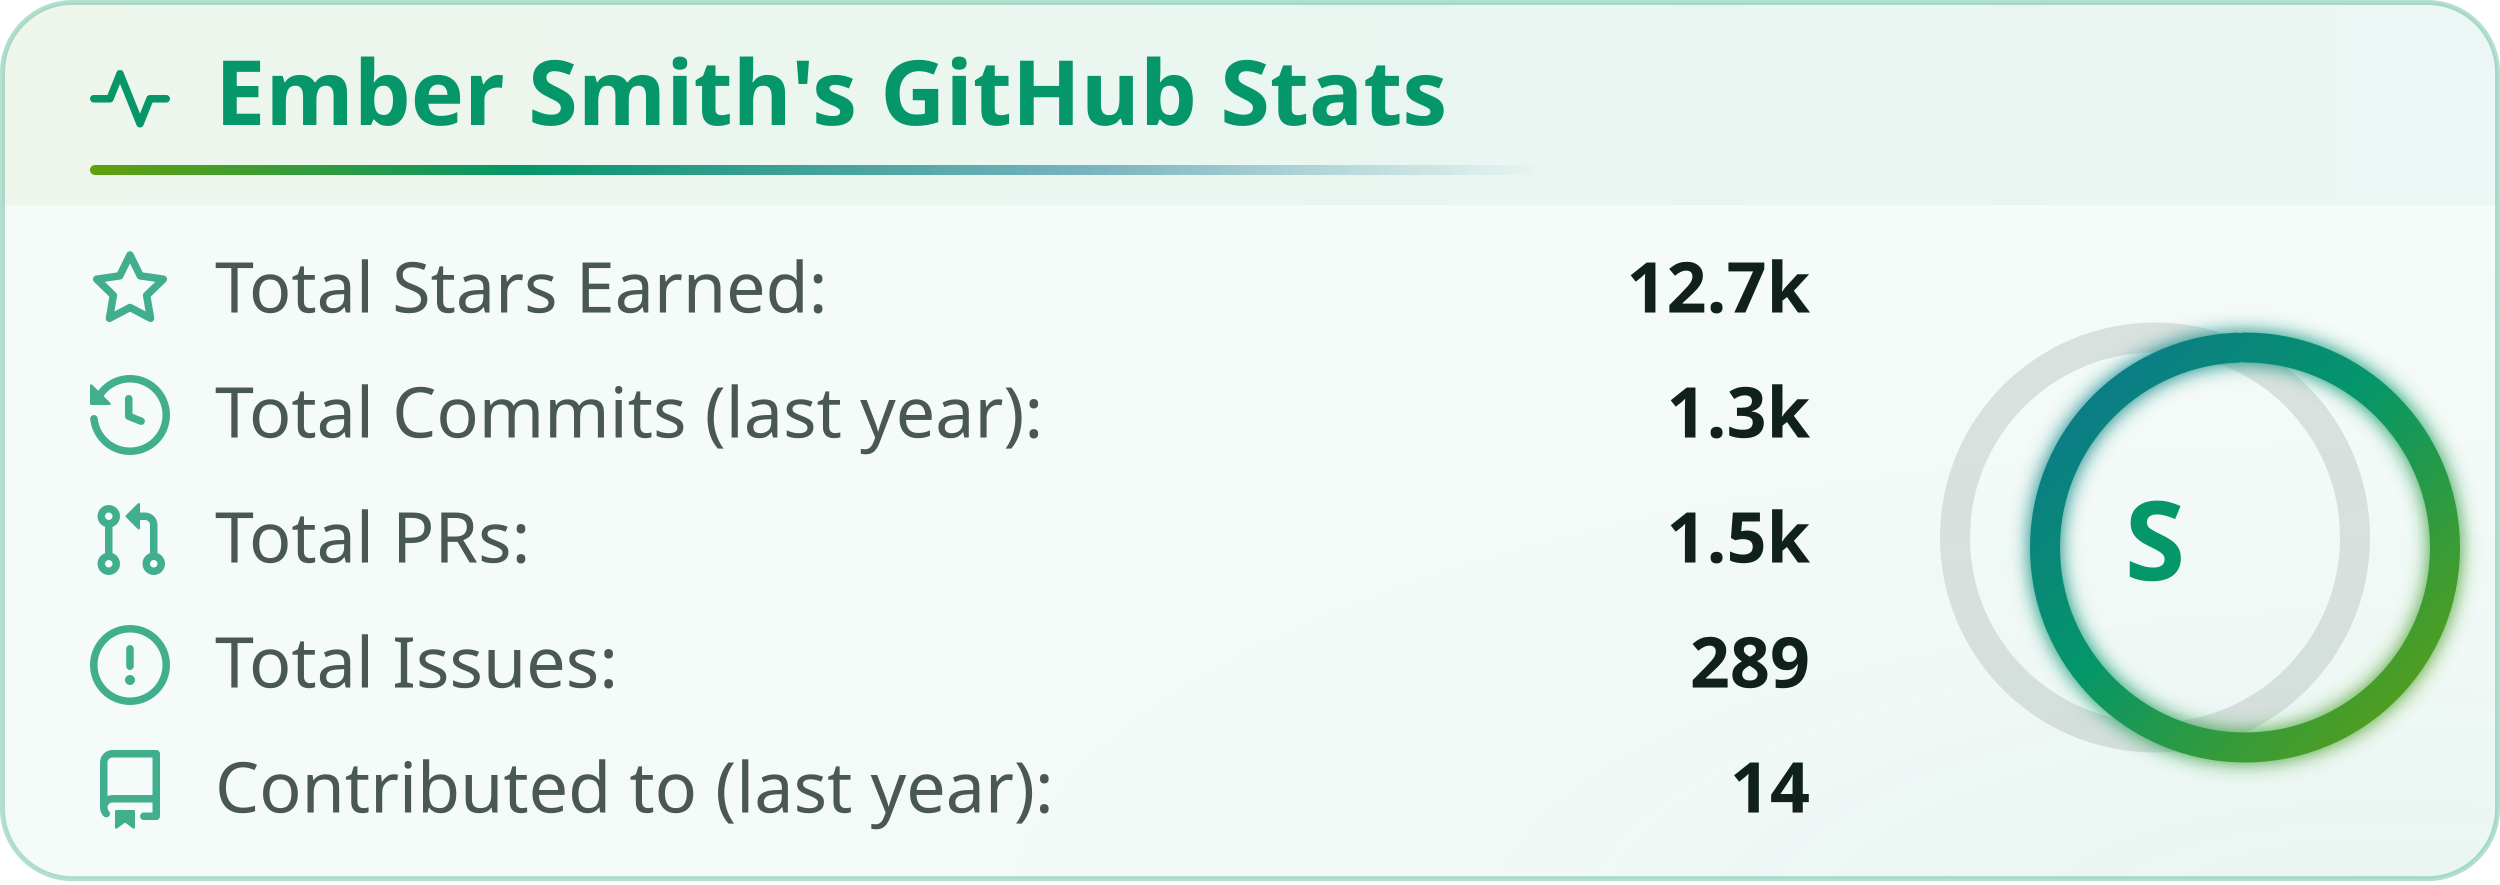
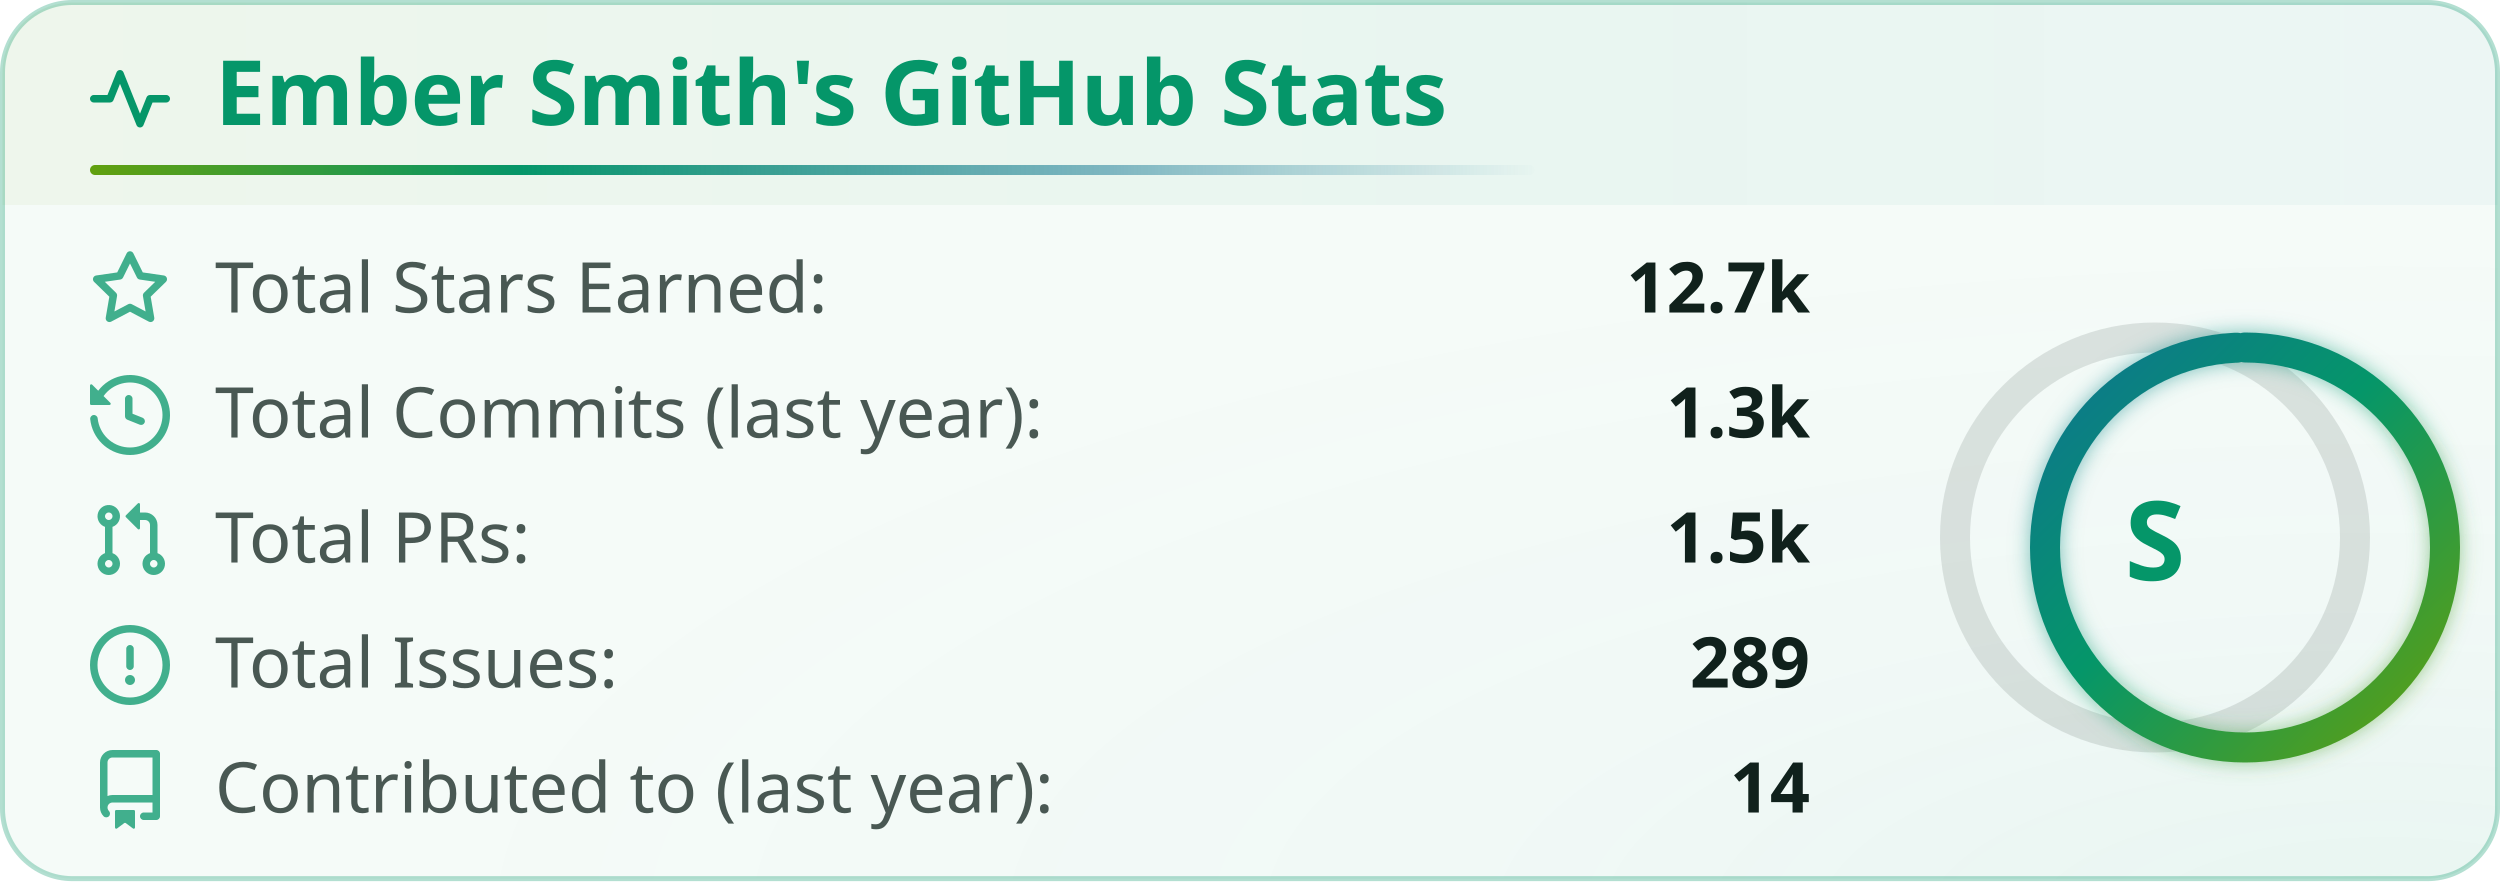
<svg xmlns="http://www.w3.org/2000/svg" width="500" height="177" viewBox="0 0 500 177" fill="none" role="img" aria-labelledby="title-id desc-id">
  <style>
    .header {
      font: 600 18px 'Segoe UI', Ubuntu, "Helvetica Neue", Sans-Serif;
      fill: #059669;
      animation: fadeInAnimation 0.8s ease-in-out backwards;
    }
    /* The icon reads against the title rather than with it, so it keeps its own color. */
    .title-icon {
      fill: #059669;
      animation: fadeInAnimation 0.8s ease-in-out backwards;
    }
    .title-accent {
      transform-box: fill-box;
      transform-origin: left center;
      animation: trailAnimation 0.9s cubic-bezier(0.2, 0.7, 0.2, 1) 0.2s backwards;
    }
    @supports(-moz-appearance: auto) {
      /* Selector detects Firefox */
      .header {
        font-size: 15.5px;
      }
    }
    .stat {
      font: 400 14px 'Segoe UI', Ubuntu, "Helvetica Neue", Sans-Serif;
      fill: #10211c;
      font-variant-numeric: tabular-nums;
    }
    @supports(-moz-appearance: auto) {
      /* Selector detects Firefox */
      .stat {
        font-size: 12px;
      }
    }
    .stagger {
      animation: fadeInAnimation 0.3s ease-in-out backwards;
    }
    .rank-text {
      font: 700 22px 'Segoe UI', Ubuntu, "Helvetica Neue", Sans-Serif;
      fill: #059669;
      transform: translate(-5px, 5px);
      animation: scaleInAnimation 0.3s ease-in-out backwards;
    }
    .rank-percentile-header {
      font-size: 14px;
    }
    .rank-percentile-text {
      font-size: 16px;
    }
    /* Labels recede so that the values read first. */
    .not_bold {
      font-weight: 400;
      opacity: 0.75;
    }
    .bold {
      font-weight: 600;
    }
    .icon {
      fill: #059669;
      opacity: 0.75;
      display: block;
    }
    .rank-circle-rim {
      stroke: #10211c;
      fill: none;
      stroke-width: 6;
      opacity: 0.12;
    }
    .rank-circle {
      stroke: url(#heat-ring);
      stroke-dasharray: 251.327;
      fill: none;
      stroke-width: 6;
      stroke-linecap: round;
      opacity: 1;
      transform-origin: -10px 8px;
      transform: rotate(-90deg);
      stroke-dashoffset: 1.612;
      animation: rankAnimation 0.8s backwards ease-in-out;
    }
    @keyframes rankAnimation {
      from {
        stroke-dashoffset: 251.327;
      }
      to {
        stroke-dashoffset: 1.612;
      }
    }
    /* A spark burns out at the top of its rise, so its resting frame is unlit. */
    .spark {
      fill: #63a00d;
      opacity: 0;
      animation: sparkAnimation 3.4s ease-out 3 backwards;
    }
    @keyframes sparkAnimation {
      0% {
        opacity: 0;
        transform: translateY(0);
      }
      15% {
        opacity: 1;
      }
      100% {
        opacity: 0;
        transform: translateY(-56px);
      }
    }
    @media (prefers-color-scheme: dark) {
      .heat-0 {
        stop-color: #d9f99d;
      }
      .heat-1 {
        stop-color: #34d399;
      }
      .heat-2 {
        stop-color: #0ea5a4;
      }
      .glow-core {
        stop-color: #34d399;
        stop-opacity: 0.13;
      }
      .glow-edge {
        stop-color: #0ea5a4;
        stop-opacity: 0.046;
      }
      .band-0 {
        stop-color: #d9f99d;
        stop-opacity: 0.08;
      }
      .band-1 {
        stop-color: #34d399;
        stop-opacity: 0.08;
      }
      .band-2 {
        stop-color: #0ea5a4;
        stop-opacity: 0.056;
      }
      .header {
        fill: #34d399;
      }
      .title-icon {
        fill: #34d399;
      }
      .card-bg {
        fill: #0b1513;
        stroke: #34d3994d;
      }
      .stat {
        fill: #e8f5f0;
      }
      .rank-text {
        fill: #34d399;
      }
      .icon {
        fill: #34d399;
      }
      .rank-circle-rim {
        stroke: #e8f5f0;
      }
      .spark {
        fill: #d9f99d;
      }
    }
    /* Animations */
    @keyframes scaleInAnimation {
      from {
        transform: translate(-5px, 5px) scale(0);
      }
      to {
        transform: translate(-5px, 5px) scale(1);
      }
    }
    @keyframes fadeInAnimation {
      from {
        opacity: 0;
      }
      to {
        opacity: 1;
      }
    }
    @keyframes trailAnimation {
      from {
        transform: scaleX(0);
      }
    }
    @media (prefers-reduced-motion: reduce) {
      * {
        animation-duration: 0s !important;
        animation-delay: 0s !important;
      }
    }
  </style>
  <defs>
    <linearGradient id="heat" x1="0" y1="0" x2="1" y2="0">
      <stop offset="0" class="heat-0" stop-color="#63a00d" />
      <stop offset="0.55" class="heat-1" stop-color="#059669" />
      <stop offset="1" class="heat-2" stop-color="#0e7490" />
    </linearGradient>
    <linearGradient id="heat-ring" x1="0" y1="1" x2="1" y2="0">
      <stop offset="0" class="heat-0" stop-color="#63a00d" />
      <stop offset="0.55" class="heat-1" stop-color="#059669" />
      <stop offset="1" class="heat-2" stop-color="#0e7490" />
    </linearGradient>
    <linearGradient id="heat-trail" x1="0" y1="0" x2="1" y2="0">
      <stop offset="0" class="heat-0" stop-color="#63a00d" />
      <stop offset="0.3" class="heat-1" stop-color="#059669" />
      <stop offset="0.7" class="heat-2" stop-color="#0e7490" stop-opacity="0.5" />
      <stop offset="1" class="heat-2" stop-color="#0e7490" stop-opacity="0" />
    </linearGradient>
    <linearGradient id="heat-band" x1="0" y1="0" x2="1" y2="0">
      <stop offset="0" class="band-0" stop-color="#63a00d" stop-opacity="0.05" />
      <stop offset="0.55" class="band-1" stop-color="#059669" stop-opacity="0.05" />
      <stop offset="1" class="band-2" stop-color="#0e7490" stop-opacity="0.035" />
    </linearGradient>
    <radialGradient id="heat-glow" cx="0.95" cy="1.05" r="0.8">
      <stop offset="0" class="glow-core" stop-color="#059669" stop-opacity="0.05" />
      <stop offset="0.45" class="glow-edge" stop-color="#0e7490" stop-opacity="0.017" />
      <stop offset="1" class="heat-2" stop-color="#0e7490" stop-opacity="0" />
    </radialGradient>
    <filter id="heat-bloom" x="-50%" y="-50%" width="200%" height="200%">
      <feGaussianBlur stdDeviation="2" />
+       <feComponentTransfer>
+         <feFuncA type="linear" slope="0.5" />
+       </feComponentTransfer>
    </filter>
  </defs>
  <rect data-testid="card-bg" class="card-bg" x="0.5" y="0.5" rx="14" height="99%" width="499" stroke="#0596694d" fill="#f5fbf8" stroke-opacity="1" />
  <rect data-testid="card-glow" x="0.5" y="0.5" rx="14" height="99%" width="499" fill="url(#heat-glow)" />
  <path data-testid="title-band" d="M0.5 14.5a14 14 0 0 1 14 -14h471a14 14 0 0 1 14 14v26.5h-499z" fill="url(#heat-band)" />
  <g data-testid="card-title" transform="translate(18, 25)">
    <g>
      <svg class="title-icon" x="0" y="-13" viewBox="0 0 16 16" version="1.1" width="16" height="16">
        <path d="M6 2c.306 0 .582.187.696.471L10 10.731l1.304-3.26A.751.751 0 0 1 12 7h3.25a.75.75 0 0 1 0 1.5h-2.742l-1.812 4.529a.751.751 0 0 1-1.392 0L6 4.769l-1.304 3.26A.751.751 0 0 1 4 8.5H.75a.75.75 0 0 1 0-1.5h2.742l1.812-4.529A.751.751 0 0 1 6 2Z" />
      </svg>
    </g>
    <g transform="translate(25, 0)">
      <text x="0" y="0" class="header" data-testid="header">Ember Smith's GitHub Stats</text>
    </g>
    <rect data-testid="title-accent" class="title-accent" x="0" y="8" width="288.9" height="2" rx="1" fill="url(#heat-trail)" />
  </g>
  <g data-testid="main-card-body" transform="translate(0, 50)">
    <g data-testid="rank-circle" transform="translate(441, 49.5)">
      <circle class="rank-circle-rim" cx="-10" cy="8" r="40" />
      <circle data-testid="rank-glow" class="rank-circle" cx="-10" cy="8" r="40" filter="url(#heat-bloom)" />
      <circle data-testid="rank-ring" class="rank-circle" cx="-10" cy="8" r="40" />
      <g class="rank-text">
        <text x="-5" alignment-baseline="central" dominant-baseline="central" text-anchor="middle" y="3" data-testid="level-rank-icon">S</text>
      </g>
      <circle class="spark" cx="-36" cy="42" r="1.7" style="animation-delay: 0s" />
      <circle class="spark" cx="-20" cy="48" r="1.7" style="animation-delay: 1.1s" />
      <circle class="spark" cx="-6" cy="44" r="1.7" style="animation-delay: 2.2s" />
      <circle class="spark" cx="8" cy="50" r="1.7" style="animation-delay: 0.6s" />
      <circle class="spark" cx="20" cy="40" r="1.7" style="animation-delay: 1.7s" />
    </g>
    <svg x="0" y="0">
      <g>
        <g class="stagger" style="animation-delay: 120ms" transform="translate(18, 0)">
          <svg data-testid="icon" class="icon" viewBox="0 0 16 16" version="1.1" width="16" height="16">
            <path fill-rule="evenodd" d="M8 .25a.75.75 0 01.673.418l1.882 3.815 4.21.612a.75.75 0 01.416 1.279l-3.046 2.97.719 4.192a.75.75 0 01-1.088.791L8 12.347l-3.766 1.98a.75.75 0 01-1.088-.79l.72-4.194L.818 6.374a.75.75 0 01.416-1.28l4.21-.611L7.327.668A.75.75 0 018 .25zm0 2.445L6.615 5.5a.75.75 0 01-.564.41l-3.097.45 2.24 2.184a.75.75 0 01.216.664l-.528 3.084 2.769-1.456a.75.75 0 01.698 0l2.77 1.456-.53-3.084a.75.75 0 01.216-.664l2.24-2.183-3.096-.45a.75.75 0 01-.564-.41L8 2.694v.001z" />
          </svg>
          <text class="stat not_bold" x="25" y="12.5">Total Stars Earned:</text>
          <text class="stat bold" x="344" text-anchor="end" y="12.5" data-testid="stars">12.7k</text>
        </g>
      </g>
      <g transform="translate(0, 25)">
        <g class="stagger" style="animation-delay: 160ms" transform="translate(18, 0)">
          <svg data-testid="icon" class="icon" viewBox="0 0 16 16" version="1.1" width="16" height="16">
            <path fill-rule="evenodd" d="M1.643 3.143L.427 1.927A.25.25 0 000 2.104V5.75c0 .138.112.25.25.25h3.646a.25.25 0 00.177-.427L2.715 4.215a6.5 6.5 0 11-1.18 4.458.75.75 0 10-1.493.154 8.001 8.001 0 101.6-5.684zM7.75 4a.75.75 0 01.75.75v2.992l2.028.812a.75.75 0 01-.557 1.392l-2.5-1A.75.75 0 017 8.25v-3.5A.75.75 0 017.75 4z" />
          </svg>
          <text class="stat not_bold" x="25" y="12.5">Total Commits (last year):</text>
          <text class="stat bold" x="344" text-anchor="end" y="12.5" data-testid="commits">1.3k</text>
        </g>
      </g>
      <g transform="translate(0, 50)">
        <g class="stagger" style="animation-delay: 200ms" transform="translate(18, 0)">
          <svg data-testid="icon" class="icon" viewBox="0 0 16 16" version="1.1" width="16" height="16">
            <path fill-rule="evenodd" d="M7.177 3.073L9.573.677A.25.25 0 0110 .854v4.792a.25.25 0 01-.427.177L7.177 3.427a.25.25 0 010-.354zM3.75 2.5a.75.75 0 100 1.5.75.75 0 000-1.5zm-2.25.75a2.25 2.25 0 113 2.122v5.256a2.251 2.251 0 11-1.5 0V5.372A2.25 2.25 0 011.5 3.25zM11 2.5h-1V4h1a1 1 0 011 1v5.628a2.251 2.251 0 101.5 0V5A2.5 2.5 0 0011 2.5zm1 10.25a.75.75 0 111.5 0 .75.75 0 01-1.5 0zM3.75 12a.75.75 0 100 1.5.75.75 0 000-1.5z" />
          </svg>
          <text class="stat not_bold" x="25" y="12.5">Total PRs:</text>
          <text class="stat bold" x="344" text-anchor="end" y="12.5" data-testid="prs">1.5k</text>
        </g>
      </g>
      <g transform="translate(0, 75)">
        <g class="stagger" style="animation-delay: 240ms" transform="translate(18, 0)">
          <svg data-testid="icon" class="icon" viewBox="0 0 16 16" version="1.1" width="16" height="16">
            <path fill-rule="evenodd" d="M8 1.5a6.5 6.5 0 100 13 6.5 6.5 0 000-13zM0 8a8 8 0 1116 0A8 8 0 010 8zm9 3a1 1 0 11-2 0 1 1 0 012 0zm-.25-6.25a.75.75 0 00-1.5 0v3.5a.75.75 0 001.5 0v-3.5z" />
          </svg>
          <text class="stat not_bold" x="25" y="12.5">Total Issues:</text>
          <text class="stat bold" x="344" text-anchor="end" y="12.5" data-testid="issues">289</text>
        </g>
      </g>
      <g transform="translate(0, 100)">
        <g class="stagger" style="animation-delay: 280ms" transform="translate(18, 0)">
          <svg data-testid="icon" class="icon" viewBox="0 0 16 16" version="1.1" width="16" height="16">
            <path fill-rule="evenodd" d="M2 2.5A2.5 2.5 0 014.5 0h8.75a.75.75 0 01.75.75v12.5a.75.75 0 01-.75.75h-2.5a.75.75 0 110-1.5h1.75v-2h-8a1 1 0 00-.714 1.7.75.75 0 01-1.072 1.05A2.495 2.495 0 012 11.5v-9zm10.5-1V9h-8c-.356 0-.694.074-1 .208V2.5a1 1 0 011-1h8zM5 12.25v3.25a.25.25 0 00.4.2l1.45-1.087a.25.25 0 01.3 0L8.6 15.7a.25.25 0 00.4-.2v-3.25a.25.25 0 00-.25-.25h-3.5a.25.25 0 00-.25.25z" />
          </svg>
          <text class="stat not_bold" x="25" y="12.5">Contributed to (last year):</text>
          <text class="stat bold" x="344" text-anchor="end" y="12.5" data-testid="contributed_to">14</text>
        </g>
      </g>
    </svg>
  </g>
</svg>
